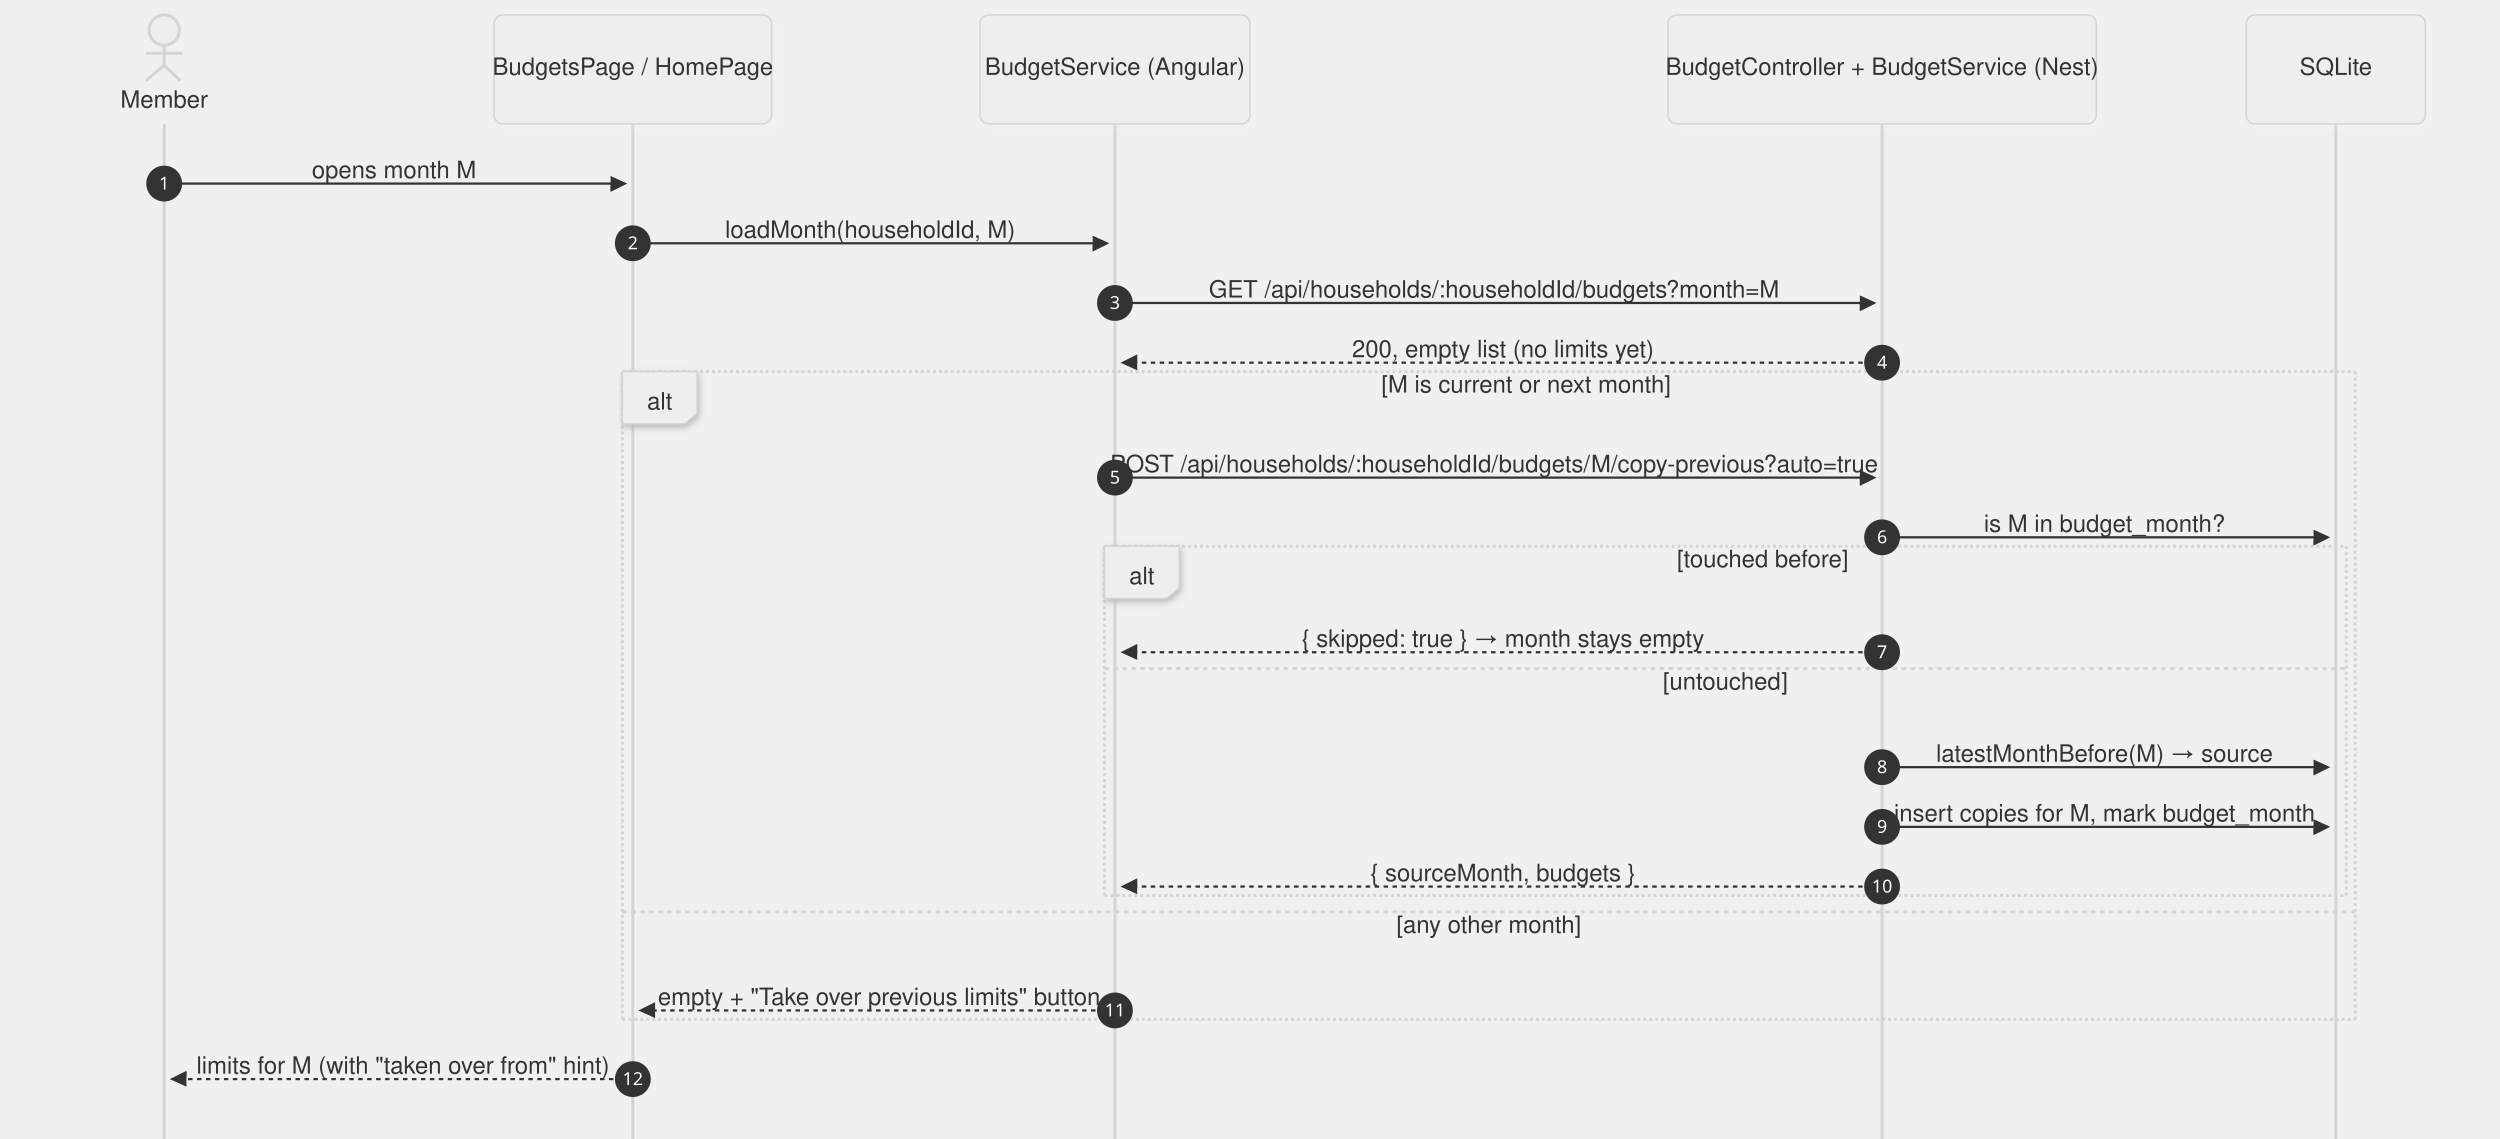
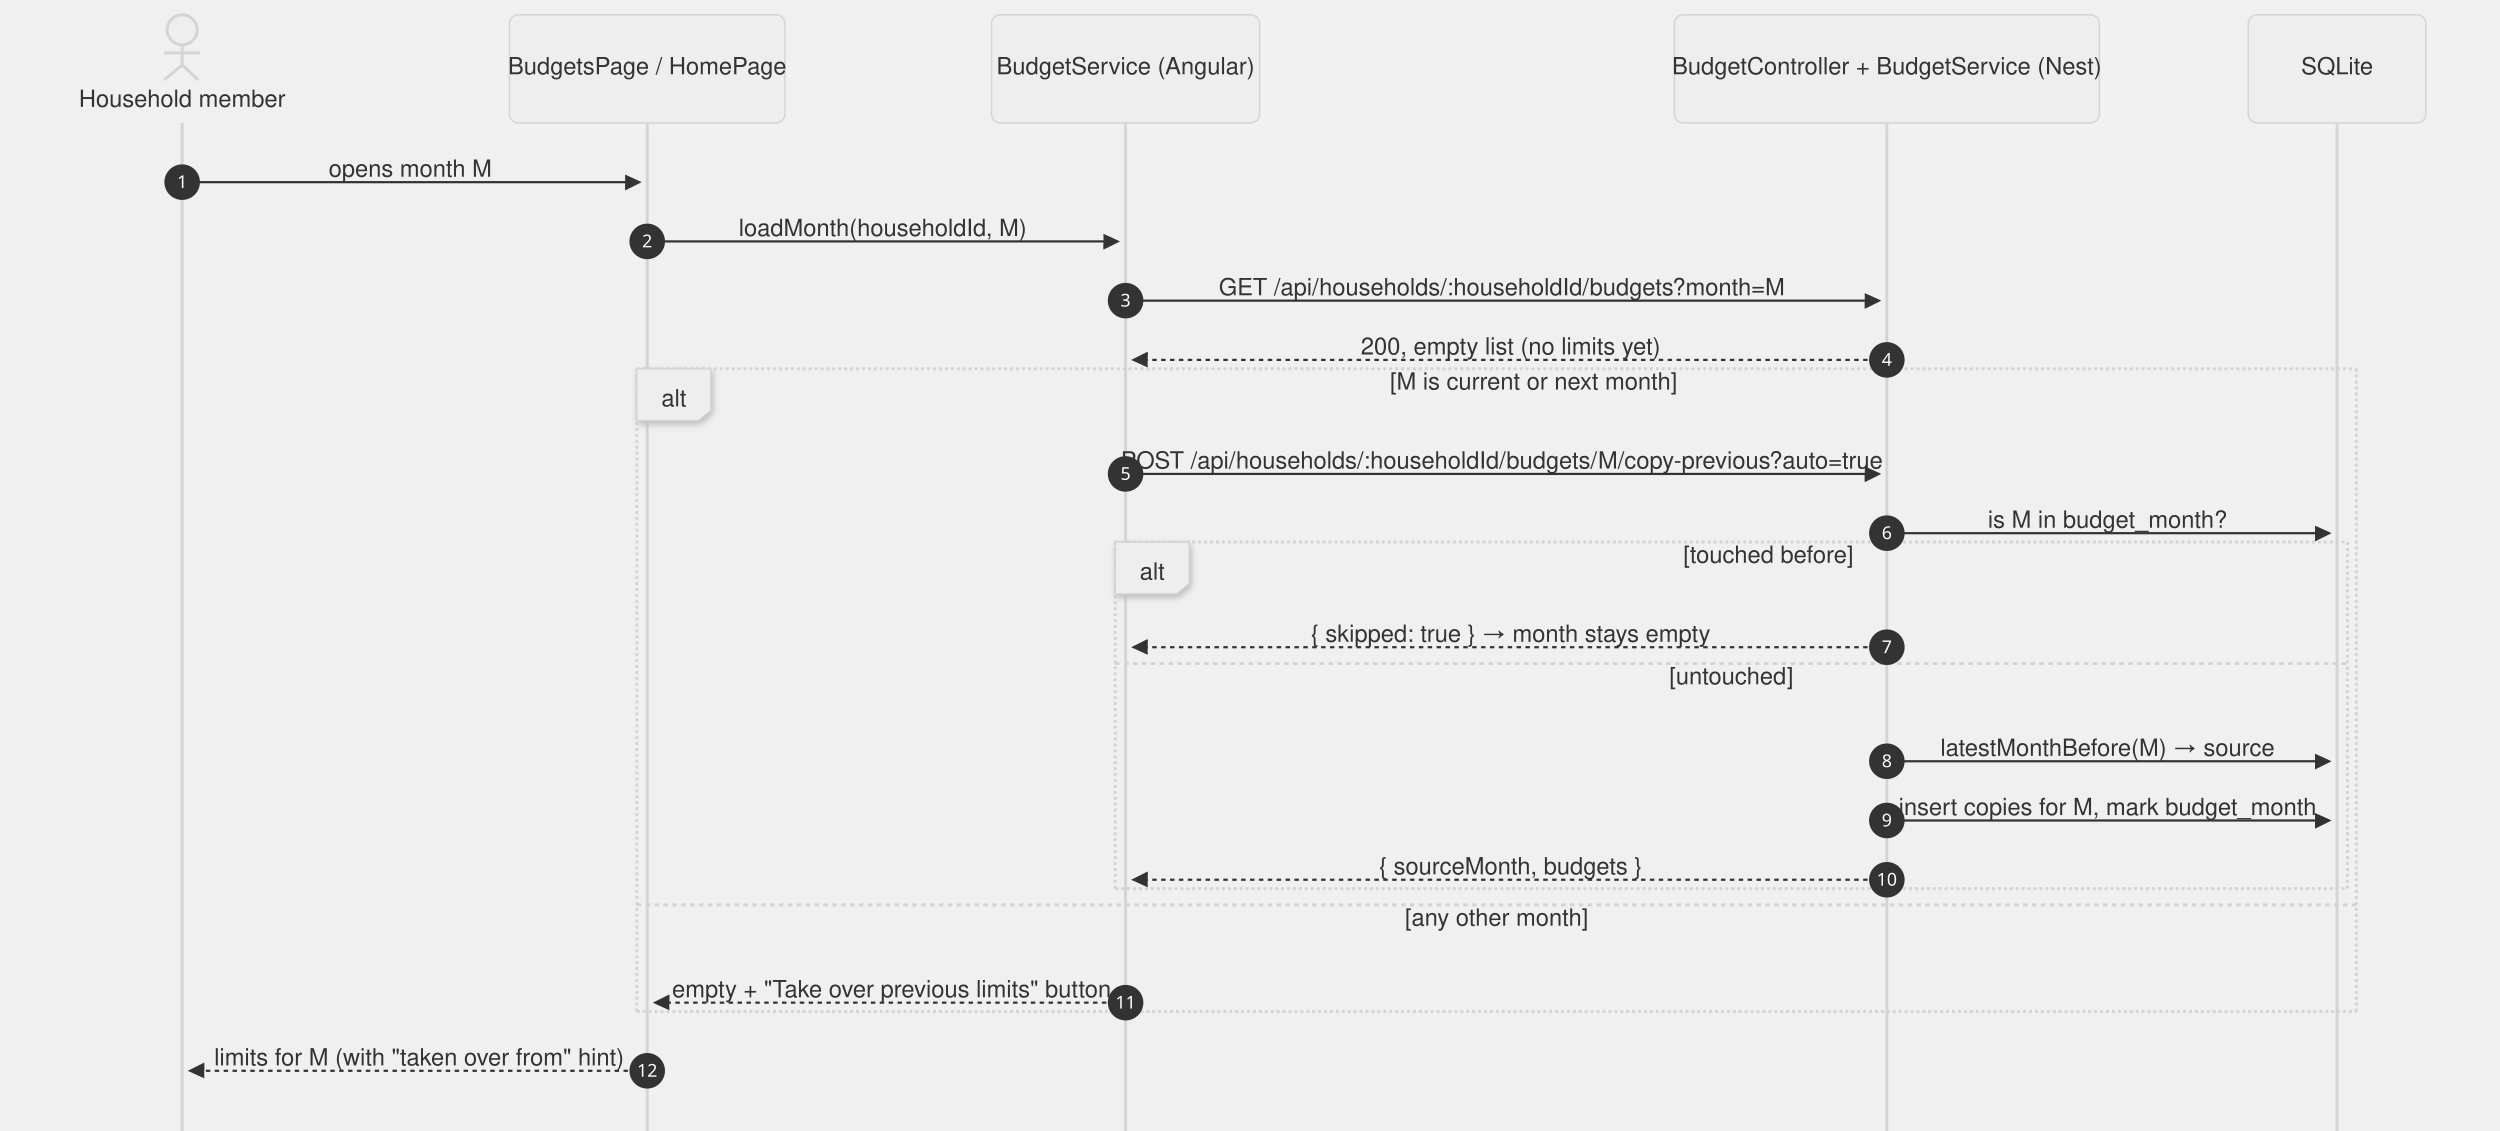
- <svg xmlns="http://www.w3.org/2000/svg" id="my-svg" width="100%" style="max-width: 1675px; background-color: white;" viewBox="-50 -10 1675 763" role="graphics-document document" aria-roledescription="sequence">
+ <svg xmlns="http://www.w3.org/2000/svg" id="my-svg" width="100%" style="max-width: 1688px; background-color: white;" viewBox="-50 -10 1688 763" role="graphics-document document" aria-roledescription="sequence">
  <g>
-     <line id="actor4" x1="1515" y1="73" x2="1515" y2="2000" class="actor-line 200" stroke-width="0.5px" stroke="#999" name="DB" data-et="life-line" data-id="DB" />
+     <line id="actor4" x1="1528" y1="73" x2="1528" y2="2000" class="actor-line 200" stroke-width="0.5px" stroke="#999" name="DB" data-et="life-line" data-id="DB" />
    <g id="root-4" data-look="neo" data-et="participant" data-type="participant" data-id="DB">
-       <rect x="1455" y="0" fill="#eaeaea" stroke="#666" width="120" height="73" name="DB" rx="6" ry="6" class="actor actor-top" data-look="neo" filter="url(#my-svg-drop-shadow)" />
-       <text x="1515" y="36.5" dominant-baseline="central" alignment-baseline="central" class="actor actor-box" style="text-anchor: middle; font-size: 16px; font-weight: 400;">
-         <tspan x="1515" dy="0">SQLite</tspan>
+       <rect x="1468" y="0" fill="#eaeaea" stroke="#666" width="120" height="73" name="DB" rx="6" ry="6" class="actor actor-top" data-look="neo" filter="url(#my-svg-drop-shadow)" />
+       <text x="1528" y="36.5" dominant-baseline="central" alignment-baseline="central" class="actor actor-box" style="text-anchor: middle; font-size: 16px; font-weight: 400;">
+         <tspan x="1528" dy="0">SQLite</tspan>
      </text>
    </g>
  </g>
  <g>
-     <line id="actor3" x1="1211" y1="73" x2="1211" y2="2000" class="actor-line 200" stroke-width="0.5px" stroke="#999" name="API" data-et="life-line" data-id="API" />
+     <line id="actor3" x1="1224" y1="73" x2="1224" y2="2000" class="actor-line 200" stroke-width="0.5px" stroke="#999" name="API" data-et="life-line" data-id="API" />
    <g id="root-3" data-look="neo" data-et="participant" data-type="participant" data-id="API">
-       <rect x="1067.5" y="0" fill="#eaeaea" stroke="#666" width="287" height="73" name="API" rx="6" ry="6" class="actor actor-top" data-look="neo" filter="url(#my-svg-drop-shadow)" />
-       <text x="1211" y="36.5" dominant-baseline="central" alignment-baseline="central" class="actor actor-box" style="text-anchor: middle; font-size: 16px; font-weight: 400;">
-         <tspan x="1211" dy="0">BudgetController + BudgetService (Nest)</tspan>
+       <rect x="1080.5" y="0" fill="#eaeaea" stroke="#666" width="287" height="73" name="API" rx="6" ry="6" class="actor actor-top" data-look="neo" filter="url(#my-svg-drop-shadow)" />
+       <text x="1224" y="36.5" dominant-baseline="central" alignment-baseline="central" class="actor actor-box" style="text-anchor: middle; font-size: 16px; font-weight: 400;">
+         <tspan x="1224" dy="0">BudgetController + BudgetService (Nest)</tspan>
      </text>
    </g>
  </g>
  <g>
-     <line id="actor2" x1="697" y1="73" x2="697" y2="2000" class="actor-line 200" stroke-width="0.5px" stroke="#999" name="S" data-et="life-line" data-id="S" />
+     <line id="actor2" x1="710" y1="73" x2="710" y2="2000" class="actor-line 200" stroke-width="0.5px" stroke="#999" name="S" data-et="life-line" data-id="S" />
    <g id="root-2" data-look="neo" data-et="participant" data-type="participant" data-id="S">
-       <rect x="606.5" y="0" fill="#eaeaea" stroke="#666" width="181" height="73" name="S" rx="6" ry="6" class="actor actor-top" data-look="neo" filter="url(#my-svg-drop-shadow)" />
-       <text x="697" y="36.5" dominant-baseline="central" alignment-baseline="central" class="actor actor-box" style="text-anchor: middle; font-size: 16px; font-weight: 400;">
-         <tspan x="697" dy="0">BudgetService (Angular)</tspan>
+       <rect x="619.5" y="0" fill="#eaeaea" stroke="#666" width="181" height="73" name="S" rx="6" ry="6" class="actor actor-top" data-look="neo" filter="url(#my-svg-drop-shadow)" />
+       <text x="710" y="36.5" dominant-baseline="central" alignment-baseline="central" class="actor actor-box" style="text-anchor: middle; font-size: 16px; font-weight: 400;">
+         <tspan x="710" dy="0">BudgetService (Angular)</tspan>
      </text>
    </g>
  </g>
  <g>
-     <line id="actor1" x1="374" y1="73" x2="374" y2="2000" class="actor-line 200" stroke-width="0.5px" stroke="#999" name="P" data-et="life-line" data-id="P" />
+     <line id="actor1" x1="387" y1="73" x2="387" y2="2000" class="actor-line 200" stroke-width="0.5px" stroke="#999" name="P" data-et="life-line" data-id="P" />
    <g id="root-1" data-look="neo" data-et="participant" data-type="participant" data-id="P">
-       <rect x="281" y="0" fill="#eaeaea" stroke="#666" width="186" height="73" name="P" rx="6" ry="6" class="actor actor-top" data-look="neo" filter="url(#my-svg-drop-shadow)" />
-       <text x="374" y="36.5" dominant-baseline="central" alignment-baseline="central" class="actor actor-box" style="text-anchor: middle; font-size: 16px; font-weight: 400;">
-         <tspan x="374" dy="0">BudgetsPage / HomePage</tspan>
+       <rect x="294" y="0" fill="#eaeaea" stroke="#666" width="186" height="73" name="P" rx="6" ry="6" class="actor actor-top" data-look="neo" filter="url(#my-svg-drop-shadow)" />
+       <text x="387" y="36.5" dominant-baseline="central" alignment-baseline="central" class="actor actor-box" style="text-anchor: middle; font-size: 16px; font-weight: 400;">
+         <tspan x="387" dy="0">BudgetsPage / HomePage</tspan>
      </text>
    </g>
  </g>
  <g>
-     <line id="actor0" x1="60" y1="73" x2="60" y2="2000" class="actor-line 200" stroke-width="0.5px" stroke="#999" name="U" data-et="life-line" data-id="U" />
+     <line id="actor0" x1="73" y1="73" x2="73" y2="2000" class="actor-line 200" stroke-width="0.5px" stroke="#999" name="U" data-et="life-line" data-id="U" />
  </g>
  <style>#my-svg{font-family:Helvetica Neue,Helvetica,Arial,sans-serif;font-size:14px;fill:#000000;}@keyframes edge-animation-frame{from{stroke-dashoffset:0;}}@keyframes dash{to{stroke-dashoffset:0;}}#my-svg .edge-animation-slow{stroke-dasharray:9,5!important;stroke-dashoffset:900;animation:dash 50s linear infinite;stroke-linecap:round;}#my-svg .edge-animation-fast{stroke-dasharray:9,5!important;stroke-dashoffset:900;animation:dash 20s linear infinite;stroke-linecap:round;}#my-svg .error-icon{fill:#552222;}#my-svg .error-text{fill:#552222;stroke:#552222;}#my-svg .edge-thickness-normal{stroke-width:1px;}#my-svg .edge-thickness-thick{stroke-width:3.5px;}#my-svg .edge-pattern-solid{stroke-dasharray:0;}#my-svg .edge-thickness-invisible{stroke-width:0;fill:none;}#my-svg .edge-pattern-dashed{stroke-dasharray:3;}#my-svg .edge-pattern-dotted{stroke-dasharray:2;}#my-svg .marker{fill:#666;stroke:#666;}#my-svg .marker.cross{stroke:#666;}#my-svg svg{font-family:Helvetica Neue,Helvetica,Arial,sans-serif;font-size:14px;}#my-svg p{margin:0;}#my-svg .actor{stroke:hsl(0, 0%, 83%);fill:#eee;stroke-width:1;}#my-svg rect.actor.outer-path[data-look="neo"]{filter:drop-shadow( 1px 2px 2px rgba(185,185,185,1));}#my-svg rect.note[data-look="neo"]{stroke:#999;fill:#666;filter:drop-shadow( 1px 2px 2px rgba(185,185,185,1));}#my-svg text.actor&gt;tspan{fill:#333;stroke:none;}#my-svg .actor-line{stroke:hsl(0, 0%, 83%);}#my-svg .innerArc{stroke-width:1.5;stroke-dasharray:none;}#my-svg .messageLine0{stroke-width:1.5;stroke-dasharray:none;stroke:#333;}#my-svg .messageLine1{stroke-width:1.5;stroke-dasharray:2,2;stroke:#333;}#my-svg [id$="-arrowhead"] path{fill:#333;stroke:#333;}#my-svg .sequenceNumber{fill:white;}#my-svg [id$="-sequencenumber"]{fill:#333;}#my-svg [id$="-crosshead"] path{fill:#333;stroke:#333;}#my-svg .messageText{fill:#333;stroke:none;}#my-svg .labelBox{stroke:hsl(0, 0%, 83%);fill:#eee;filter:drop-shadow( 1px 2px 2px rgba(185,185,185,1));}#my-svg .labelText,#my-svg .labelText&gt;tspan{fill:#333;stroke:none;}#my-svg .loopText,#my-svg .loopText&gt;tspan{fill:#333;stroke:none;}#my-svg .sectionTitle,#my-svg .sectionTitle&gt;tspan{fill:#333;stroke:none;}#my-svg .loopLine{stroke-width:2px;stroke-dasharray:2,2;stroke:hsl(0, 0%, 83%);fill:hsl(0, 0%, 83%);}#my-svg .note{stroke:#999;fill:#666;}#my-svg .noteText,#my-svg .noteText&gt;tspan{fill:#fff;stroke:none;}#my-svg .activation0{fill:#f4f4f4;stroke:#666;}#my-svg .activation1{fill:#f4f4f4;stroke:#666;}#my-svg .activation2{fill:#f4f4f4;stroke:#666;}#my-svg .actorPopupMenu{position:absolute;}#my-svg .actorPopupMenuPanel{position:absolute;fill:#eee;box-shadow:0px 8px 16px 0px rgba(0,0,0,0.2);filter:drop-shadow(3px 5px 2px rgb(0 0 0 / 0.4));}#my-svg .actor-man circle,#my-svg line{fill:#eee;stroke-width:2px;}#my-svg g rect.rect{filter:drop-shadow( 1px 2px 2px rgba(185,185,185,1));stroke:#999;}#my-svg .node .neo-node{stroke:#999;}#my-svg [data-look="neo"].node rect,#my-svg [data-look="neo"].cluster rect,#my-svg [data-look="neo"].node polygon{stroke:url(#my-svg-gradient);filter:drop-shadow( 1px 2px 2px rgba(185,185,185,1));}#my-svg [data-look="neo"].swimlane.cluster rect{filter:none;}#my-svg [data-look="neo"].node path{stroke:url(#my-svg-gradient);stroke-width:1px;}#my-svg [data-look="neo"].node .outer-path{filter:drop-shadow( 1px 2px 2px rgba(185,185,185,1));}#my-svg [data-look="neo"].node .neo-line path{stroke:#999;filter:none;}#my-svg [data-look="neo"].node circle{stroke:url(#my-svg-gradient);filter:drop-shadow( 1px 2px 2px rgba(185,185,185,1));}#my-svg [data-look="neo"].node circle .state-start{fill:#000000;}#my-svg [data-look="neo"].icon-shape .icon{fill:url(#my-svg-gradient);filter:drop-shadow( 1px 2px 2px rgba(185,185,185,1));}#my-svg [data-look="neo"].icon-shape .icon-neo path{stroke:url(#my-svg-gradient);filter:drop-shadow( 1px 2px 2px rgba(185,185,185,1));}#my-svg :root{--mermaid-font-family:"trebuchet ms",verdana,arial,sans-serif;}</style>
  <g />
  <defs>
    <symbol id="my-svg-computer" width="24" height="24">
      <path transform="scale(.5)" d="M2 2v13h20v-13h-20zm18 11h-16v-9h16v9zm-10.228 6l.466-1h3.524l.467 1h-4.457zm14.228 3h-24l2-6h2.104l-1.33 4h18.45l-1.297-4h2.073l2 6zm-5-10h-14v-7h14v7z" />
    </symbol>
  </defs>
  <defs>
    <symbol id="my-svg-database" fill-rule="evenodd" clip-rule="evenodd">
      <path transform="scale(.5)" d="M12.258.001l.256.004.255.005.253.008.251.01.249.012.247.015.246.016.242.019.241.02.239.023.236.024.233.027.231.028.229.031.225.032.223.034.22.036.217.038.214.04.211.041.208.043.205.045.201.046.198.048.194.05.191.051.187.053.183.054.18.056.175.057.172.059.168.06.163.061.16.063.155.064.15.066.074.033.073.033.071.034.07.034.069.035.068.035.067.035.066.035.064.036.064.036.062.036.06.036.06.037.058.037.058.037.055.038.055.038.053.038.052.038.051.039.05.039.048.039.047.039.045.04.044.04.043.04.041.04.04.041.039.041.037.041.036.041.034.041.033.042.032.042.03.042.029.042.027.042.026.043.024.043.023.043.021.043.02.043.018.044.017.043.015.044.013.044.012.044.011.045.009.044.007.045.006.045.004.045.002.045.001.045v17l-.001.045-.002.045-.004.045-.006.045-.007.045-.009.044-.011.045-.012.044-.013.044-.015.044-.017.043-.018.044-.02.043-.021.043-.023.043-.024.043-.026.043-.027.042-.029.042-.03.042-.032.042-.033.042-.034.041-.036.041-.037.041-.039.041-.04.041-.041.04-.043.04-.044.04-.045.04-.047.039-.048.039-.05.039-.051.039-.052.038-.053.038-.055.038-.055.038-.058.037-.058.037-.06.037-.06.036-.062.036-.064.036-.064.036-.066.035-.067.035-.068.035-.069.035-.07.034-.071.034-.073.033-.074.033-.15.066-.155.064-.16.063-.163.061-.168.06-.172.059-.175.057-.18.056-.183.054-.187.053-.191.051-.194.05-.198.048-.201.046-.205.045-.208.043-.211.041-.214.04-.217.038-.22.036-.223.034-.225.032-.229.031-.231.028-.233.027-.236.024-.239.023-.241.02-.242.019-.246.016-.247.015-.249.012-.251.01-.253.008-.255.005-.256.004-.258.001-.258-.001-.256-.004-.255-.005-.253-.008-.251-.01-.249-.012-.247-.015-.245-.016-.243-.019-.241-.02-.238-.023-.236-.024-.234-.027-.231-.028-.228-.031-.226-.032-.223-.034-.22-.036-.217-.038-.214-.04-.211-.041-.208-.043-.204-.045-.201-.046-.198-.048-.195-.05-.19-.051-.187-.053-.184-.054-.179-.056-.176-.057-.172-.059-.167-.06-.164-.061-.159-.063-.155-.064-.151-.066-.074-.033-.072-.033-.072-.034-.07-.034-.069-.035-.068-.035-.067-.035-.066-.035-.064-.036-.063-.036-.062-.036-.061-.036-.06-.037-.058-.037-.057-.037-.056-.038-.055-.038-.053-.038-.052-.038-.051-.039-.049-.039-.049-.039-.046-.039-.046-.04-.044-.04-.043-.04-.041-.04-.04-.041-.039-.041-.037-.041-.036-.041-.034-.041-.033-.042-.032-.042-.03-.042-.029-.042-.027-.042-.026-.043-.024-.043-.023-.043-.021-.043-.02-.043-.018-.044-.017-.043-.015-.044-.013-.044-.012-.044-.011-.045-.009-.044-.007-.045-.006-.045-.004-.045-.002-.045-.001-.045v-17l.001-.045.002-.045.004-.045.006-.045.007-.045.009-.044.011-.045.012-.044.013-.044.015-.044.017-.043.018-.044.02-.043.021-.043.023-.043.024-.043.026-.043.027-.042.029-.042.03-.042.032-.042.033-.042.034-.041.036-.041.037-.041.039-.041.04-.041.041-.04.043-.04.044-.04.046-.04.046-.039.049-.039.049-.039.051-.039.052-.038.053-.038.055-.038.056-.038.057-.037.058-.037.06-.037.061-.036.062-.036.063-.036.064-.036.066-.035.067-.035.068-.035.069-.035.07-.034.072-.034.072-.033.074-.033.151-.066.155-.064.159-.063.164-.061.167-.06.172-.059.176-.057.179-.056.184-.054.187-.053.19-.051.195-.05.198-.048.201-.046.204-.045.208-.043.211-.041.214-.04.217-.038.22-.036.223-.034.226-.032.228-.031.231-.028.234-.027.236-.024.238-.023.241-.02.243-.019.245-.016.247-.015.249-.012.251-.01.253-.008.255-.005.256-.004.258-.001.258.001zm-9.258 20.499v.01l.001.021.003.021.004.022.005.021.006.022.007.022.009.023.01.022.011.023.012.023.013.023.015.023.016.024.017.023.018.024.019.024.021.024.022.025.023.024.024.025.052.049.056.05.061.051.066.051.07.051.075.051.079.052.084.052.088.052.092.052.097.052.102.051.105.052.11.052.114.051.119.051.123.051.127.05.131.05.135.05.139.048.144.049.147.047.152.047.155.047.16.045.163.045.167.043.171.043.176.041.178.041.183.039.187.039.19.037.194.035.197.035.202.033.204.031.209.03.212.029.216.027.219.025.222.024.226.021.23.02.233.018.236.016.24.015.243.012.246.01.249.008.253.005.256.004.259.001.26-.001.257-.004.254-.005.25-.008.247-.011.244-.012.241-.014.237-.016.233-.018.231-.021.226-.021.224-.024.22-.026.216-.027.212-.028.21-.031.205-.031.202-.034.198-.034.194-.036.191-.037.187-.039.183-.04.179-.04.175-.042.172-.043.168-.044.163-.045.16-.046.155-.046.152-.047.148-.048.143-.049.139-.049.136-.05.131-.05.126-.05.123-.051.118-.052.114-.051.11-.052.106-.052.101-.052.096-.052.092-.052.088-.053.083-.051.079-.052.074-.052.07-.051.065-.051.06-.051.056-.05.051-.05.023-.024.023-.025.021-.024.02-.024.019-.024.018-.024.017-.024.015-.023.014-.024.013-.023.012-.023.01-.023.01-.022.008-.022.006-.022.006-.022.004-.022.004-.021.001-.021.001-.021v-4.127l-.077.055-.08.053-.083.054-.085.053-.087.052-.09.052-.093.051-.095.05-.097.05-.1.049-.102.049-.105.048-.106.047-.109.047-.111.046-.114.045-.115.045-.118.044-.12.043-.122.042-.124.042-.126.041-.128.04-.13.04-.132.038-.134.038-.135.037-.138.037-.139.035-.142.035-.143.034-.144.033-.147.032-.148.031-.15.03-.151.03-.153.029-.154.027-.156.027-.158.026-.159.025-.161.024-.162.023-.163.022-.165.021-.166.02-.167.019-.169.018-.169.017-.171.016-.173.015-.173.014-.175.013-.175.012-.177.011-.178.01-.179.008-.179.008-.181.006-.182.005-.182.004-.184.003-.184.002h-.37l-.184-.002-.184-.003-.182-.004-.182-.005-.181-.006-.179-.008-.179-.008-.178-.01-.176-.011-.176-.012-.175-.013-.173-.014-.172-.015-.171-.016-.17-.017-.169-.018-.167-.019-.166-.02-.165-.021-.163-.022-.162-.023-.161-.024-.159-.025-.157-.026-.156-.027-.155-.027-.153-.029-.151-.03-.15-.03-.148-.031-.146-.032-.145-.033-.143-.034-.141-.035-.14-.035-.137-.037-.136-.037-.134-.038-.132-.038-.13-.04-.128-.04-.126-.041-.124-.042-.122-.042-.12-.044-.117-.043-.116-.045-.113-.045-.112-.046-.109-.047-.106-.047-.105-.048-.102-.049-.1-.049-.097-.05-.095-.05-.093-.052-.09-.051-.087-.052-.085-.053-.083-.054-.08-.054-.077-.054v4.127zm0-5.654v.011l.001.021.003.021.004.021.005.022.006.022.007.022.009.022.01.022.011.023.012.023.013.023.015.024.016.023.017.024.018.024.019.024.021.024.022.024.023.025.024.024.052.05.056.05.061.05.066.051.07.051.075.052.079.051.084.052.088.052.092.052.097.052.102.052.105.052.11.051.114.051.119.052.123.05.127.051.131.05.135.049.139.049.144.048.147.048.152.047.155.046.16.045.163.045.167.044.171.042.176.042.178.04.183.04.187.038.19.037.194.036.197.034.202.033.204.032.209.03.212.028.216.027.219.025.222.024.226.022.23.02.233.018.236.016.24.014.243.012.246.01.249.008.253.006.256.003.259.001.26-.001.257-.003.254-.006.25-.008.247-.01.244-.012.241-.015.237-.016.233-.018.231-.02.226-.022.224-.024.22-.025.216-.027.212-.029.21-.03.205-.032.202-.033.198-.035.194-.036.191-.037.187-.039.183-.039.179-.041.175-.042.172-.043.168-.044.163-.045.16-.045.155-.047.152-.047.148-.048.143-.048.139-.05.136-.049.131-.05.126-.051.123-.051.118-.051.114-.052.11-.052.106-.052.101-.052.096-.052.092-.052.088-.052.083-.052.079-.052.074-.051.07-.052.065-.051.06-.05.056-.051.051-.049.023-.025.023-.024.021-.025.02-.024.019-.024.018-.024.017-.024.015-.023.014-.023.013-.024.012-.022.01-.023.01-.023.008-.022.006-.022.006-.022.004-.021.004-.022.001-.021.001-.021v-4.139l-.077.054-.08.054-.083.054-.085.052-.087.053-.09.051-.093.051-.095.051-.097.05-.1.049-.102.049-.105.048-.106.047-.109.047-.111.046-.114.045-.115.044-.118.044-.12.044-.122.042-.124.042-.126.041-.128.04-.13.039-.132.039-.134.038-.135.037-.138.036-.139.036-.142.035-.143.033-.144.033-.147.033-.148.031-.15.03-.151.03-.153.028-.154.028-.156.027-.158.026-.159.025-.161.024-.162.023-.163.022-.165.021-.166.02-.167.019-.169.018-.169.017-.171.016-.173.015-.173.014-.175.013-.175.012-.177.011-.178.009-.179.009-.179.007-.181.007-.182.005-.182.004-.184.003-.184.002h-.37l-.184-.002-.184-.003-.182-.004-.182-.005-.181-.007-.179-.007-.179-.009-.178-.009-.176-.011-.176-.012-.175-.013-.173-.014-.172-.015-.171-.016-.17-.017-.169-.018-.167-.019-.166-.02-.165-.021-.163-.022-.162-.023-.161-.024-.159-.025-.157-.026-.156-.027-.155-.028-.153-.028-.151-.03-.15-.03-.148-.031-.146-.033-.145-.033-.143-.033-.141-.035-.14-.036-.137-.036-.136-.037-.134-.038-.132-.039-.13-.039-.128-.04-.126-.041-.124-.042-.122-.043-.12-.043-.117-.044-.116-.044-.113-.046-.112-.046-.109-.046-.106-.047-.105-.048-.102-.049-.1-.049-.097-.05-.095-.051-.093-.051-.09-.051-.087-.053-.085-.052-.083-.054-.08-.054-.077-.054v4.139zm0-5.666v.011l.001.02.003.022.004.021.005.022.006.021.007.022.009.023.01.022.011.023.012.023.013.023.015.023.016.024.017.024.018.023.019.024.021.025.022.024.023.024.024.025.052.05.056.05.061.05.066.051.07.051.075.052.079.051.084.052.088.052.092.052.097.052.102.052.105.051.11.052.114.051.119.051.123.051.127.05.131.05.135.05.139.049.144.048.147.048.152.047.155.046.16.045.163.045.167.043.171.043.176.042.178.04.183.04.187.038.19.037.194.036.197.034.202.033.204.032.209.03.212.028.216.027.219.025.222.024.226.021.23.02.233.018.236.017.24.014.243.012.246.01.249.008.253.006.256.003.259.001.26-.001.257-.003.254-.006.25-.008.247-.01.244-.013.241-.014.237-.016.233-.018.231-.02.226-.022.224-.024.22-.025.216-.027.212-.029.21-.03.205-.032.202-.033.198-.035.194-.036.191-.037.187-.039.183-.039.179-.041.175-.042.172-.043.168-.044.163-.045.16-.045.155-.047.152-.047.148-.048.143-.049.139-.049.136-.049.131-.051.126-.05.123-.051.118-.052.114-.051.11-.052.106-.052.101-.052.096-.052.092-.052.088-.052.083-.052.079-.052.074-.052.07-.051.065-.051.06-.051.056-.05.051-.049.023-.025.023-.025.021-.024.02-.024.019-.024.018-.024.017-.024.015-.023.014-.024.013-.023.012-.023.01-.022.01-.023.008-.022.006-.022.006-.022.004-.022.004-.021.001-.021.001-.021v-4.153l-.077.054-.08.054-.083.053-.085.053-.087.053-.09.051-.093.051-.095.051-.097.05-.1.049-.102.048-.105.048-.106.048-.109.046-.111.046-.114.046-.115.044-.118.044-.12.043-.122.043-.124.042-.126.041-.128.04-.13.039-.132.039-.134.038-.135.037-.138.036-.139.036-.142.034-.143.034-.144.033-.147.032-.148.032-.15.03-.151.03-.153.028-.154.028-.156.027-.158.026-.159.024-.161.024-.162.023-.163.023-.165.021-.166.02-.167.019-.169.018-.169.017-.171.016-.173.015-.173.014-.175.013-.175.012-.177.01-.178.01-.179.009-.179.007-.181.006-.182.006-.182.004-.184.003-.184.001-.185.001-.185-.001-.184-.001-.184-.003-.182-.004-.182-.006-.181-.006-.179-.007-.179-.009-.178-.01-.176-.01-.176-.012-.175-.013-.173-.014-.172-.015-.171-.016-.17-.017-.169-.018-.167-.019-.166-.02-.165-.021-.163-.023-.162-.023-.161-.024-.159-.024-.157-.026-.156-.027-.155-.028-.153-.028-.151-.03-.15-.03-.148-.032-.146-.032-.145-.033-.143-.034-.141-.034-.14-.036-.137-.036-.136-.037-.134-.038-.132-.039-.13-.039-.128-.041-.126-.041-.124-.041-.122-.043-.12-.043-.117-.044-.116-.044-.113-.046-.112-.046-.109-.046-.106-.048-.105-.048-.102-.048-.1-.05-.097-.049-.095-.051-.093-.051-.09-.052-.087-.052-.085-.053-.083-.053-.08-.054-.077-.054v4.153zm8.74-8.179l-.257.004-.254.005-.25.008-.247.011-.244.012-.241.014-.237.016-.233.018-.231.021-.226.022-.224.023-.22.026-.216.027-.212.028-.21.031-.205.032-.202.033-.198.034-.194.036-.191.038-.187.038-.183.04-.179.041-.175.042-.172.043-.168.043-.163.045-.16.046-.155.046-.152.048-.148.048-.143.048-.139.049-.136.05-.131.05-.126.051-.123.051-.118.051-.114.052-.11.052-.106.052-.101.052-.096.052-.092.052-.088.052-.083.052-.079.052-.074.051-.07.052-.065.051-.06.05-.056.05-.051.05-.023.025-.023.024-.021.024-.02.025-.019.024-.018.024-.017.023-.015.024-.014.023-.013.023-.012.023-.01.023-.01.022-.008.022-.006.023-.006.021-.004.022-.004.021-.001.021-.001.021.001.021.001.021.004.021.004.022.006.021.006.023.008.022.01.022.01.023.012.023.013.023.014.023.015.024.017.023.018.024.019.024.02.025.021.024.023.024.023.025.051.05.056.05.06.05.065.051.07.052.074.051.079.052.083.052.088.052.092.052.096.052.101.052.106.052.11.052.114.052.118.051.123.051.126.051.131.05.136.05.139.049.143.048.148.048.152.048.155.046.16.046.163.045.168.043.172.043.175.042.179.041.183.04.187.038.191.038.194.036.198.034.202.033.205.032.21.031.212.028.216.027.22.026.224.023.226.022.231.021.233.018.237.016.241.014.244.012.247.011.25.008.254.005.257.004.26.001.26-.001.257-.004.254-.005.25-.008.247-.011.244-.012.241-.014.237-.016.233-.018.231-.021.226-.022.224-.023.22-.026.216-.027.212-.028.21-.031.205-.032.202-.033.198-.034.194-.036.191-.038.187-.038.183-.04.179-.041.175-.042.172-.043.168-.043.163-.045.16-.046.155-.046.152-.048.148-.048.143-.048.139-.049.136-.05.131-.05.126-.051.123-.051.118-.051.114-.052.11-.052.106-.052.101-.052.096-.052.092-.052.088-.052.083-.052.079-.052.074-.051.07-.052.065-.051.06-.05.056-.05.051-.05.023-.025.023-.024.021-.024.02-.025.019-.024.018-.024.017-.023.015-.024.014-.023.013-.023.012-.023.01-.023.01-.022.008-.022.006-.023.006-.021.004-.022.004-.021.001-.021.001-.021-.001-.021-.001-.021-.004-.021-.004-.022-.006-.021-.006-.023-.008-.022-.01-.022-.01-.023-.012-.023-.013-.023-.014-.023-.015-.024-.017-.023-.018-.024-.019-.024-.02-.025-.021-.024-.023-.024-.023-.025-.051-.05-.056-.05-.06-.05-.065-.051-.07-.052-.074-.051-.079-.052-.083-.052-.088-.052-.092-.052-.096-.052-.101-.052-.106-.052-.11-.052-.114-.052-.118-.051-.123-.051-.126-.051-.131-.05-.136-.05-.139-.049-.143-.048-.148-.048-.152-.048-.155-.046-.16-.046-.163-.045-.168-.043-.172-.043-.175-.042-.179-.041-.183-.04-.187-.038-.191-.038-.194-.036-.198-.034-.202-.033-.205-.032-.21-.031-.212-.028-.216-.027-.22-.026-.224-.023-.226-.022-.231-.021-.233-.018-.237-.016-.241-.014-.244-.012-.247-.011-.25-.008-.254-.005-.257-.004-.26-.001-.26.001z" />
    </symbol>
  </defs>
  <defs>
    <symbol id="my-svg-clock" width="24" height="24">
      <path transform="scale(.5)" d="M12 2c5.514 0 10 4.486 10 10s-4.486 10-10 10-10-4.486-10-10 4.486-10 10-10zm0-2c-6.627 0-12 5.373-12 12s5.373 12 12 12 12-5.373 12-12-5.373-12-12-12zm5.848 12.459c.202.038.202.333.001.372-1.907.361-6.045 1.111-6.547 1.111-.719 0-1.301-.582-1.301-1.301 0-.512.77-5.447 1.125-7.445.034-.192.312-.181.343.014l.985 6.238 5.394 1.011z" />
    </symbol>
  </defs>
  <defs>
    <marker id="my-svg-arrowhead" refX="7.9" refY="5" markerUnits="userSpaceOnUse" markerWidth="12" markerHeight="12" orient="auto-start-reverse">
      <path d="M -1 0 L 10 5 L 0 10 z" />
    </marker>
  </defs>
  <defs>
    <marker id="my-svg-crosshead" markerWidth="15" markerHeight="8" orient="auto" refX="4" refY="4.5">
      <path fill="none" stroke="#000000" stroke-width="1pt" d="M 1,2 L 6,7 M 6,2 L 1,7" style="stroke-dasharray: 0, 0;" />
    </marker>
  </defs>
  <defs>
    <marker id="my-svg-filled-head" refX="15.5" refY="7" markerWidth="20" markerHeight="28" orient="auto">
      <path d="M 18,7 L9,13 L14,7 L9,1 Z" />
    </marker>
  </defs>
  <defs>
    <marker id="my-svg-sequencenumber" refX="15" refY="15" markerWidth="60" markerHeight="40" orient="auto">
      <circle cx="15" cy="15" r="6" />
    </marker>
  </defs>
  <defs>
    <marker id="my-svg-solidTopArrowHead" refX="7.9" refY="7.25" markerUnits="userSpaceOnUse" markerWidth="12" markerHeight="12" orient="auto-start-reverse">
      <path d="M 0 0 L 10 8 L 0 8 z" />
    </marker>
  </defs>
  <defs>
    <marker id="my-svg-solidBottomArrowHead" refX="7.9" refY="0.75" markerUnits="userSpaceOnUse" markerWidth="12" markerHeight="12" orient="auto-start-reverse">
      <path d="M 0 0 L 10 0 L 0 8 z" />
    </marker>
  </defs>
  <defs>
    <marker id="my-svg-stickTopArrowHead" refX="7.5" refY="7" markerUnits="userSpaceOnUse" markerWidth="12" markerHeight="12" orient="auto-start-reverse">
      <path d="M 0 0 L 7 7" stroke="black" stroke-width="1.5" fill="none" />
    </marker>
  </defs>
  <defs>
    <marker id="my-svg-stickBottomArrowHead" refX="7.5" refY="0" markerUnits="userSpaceOnUse" markerWidth="12" markerHeight="12" orient="auto-start-reverse">
      <path d="M 0 7 L 7 0" stroke="black" stroke-width="1.5" fill="none" />
    </marker>
  </defs>
  <defs>
    <filter id="my-svg-drop-shadow" height="130%" width="130%">
      <feDropShadow dx="4" dy="4" stdDeviation="0" flood-opacity="0.06" flood-color="#FFFFFF" />
    </filter>
  </defs>
  <g data-et="control-structure" data-id="i14">
-     <line x1="690" y1="356" x2="1522" y2="356" class="loopLine" />
-     <line x1="1522" y1="356" x2="1522" y2="590" class="loopLine" />
-     <line x1="690" y1="590" x2="1522" y2="590" class="loopLine" />
-     <line x1="690" y1="356" x2="690" y2="590" class="loopLine" />
-     <line x1="690" y1="438" x2="1522" y2="438" class="loopLine" style="stroke-dasharray: 3, 3;" />
-     <polygon points="690,356 740,356 740,384 731.6,391 690,391" class="labelBox" />
-     <text x="715" y="376" text-anchor="middle" dominant-baseline="middle" alignment-baseline="middle" class="labelText" style="font-size: 16px; font-weight: 400;">alt</text>
-     <text x="1131" y="370" text-anchor="middle" class="loopText" style="font-size: 16px; font-weight: 400;">
-       <tspan x="1131">[touched before]</tspan>
+     <line x1="703" y1="356" x2="1535" y2="356" class="loopLine" />
+     <line x1="1535" y1="356" x2="1535" y2="590" class="loopLine" />
+     <line x1="703" y1="590" x2="1535" y2="590" class="loopLine" />
+     <line x1="703" y1="356" x2="703" y2="590" class="loopLine" />
+     <line x1="703" y1="438" x2="1535" y2="438" class="loopLine" style="stroke-dasharray: 3, 3;" />
+     <polygon points="703,356 753,356 753,384 744.6,391 703,391" class="labelBox" />
+     <text x="728" y="376" text-anchor="middle" dominant-baseline="middle" alignment-baseline="middle" class="labelText" style="font-size: 16px; font-weight: 400;">alt</text>
+     <text x="1144" y="370" text-anchor="middle" class="loopText" style="font-size: 16px; font-weight: 400;">
+       <tspan x="1144">[touched before]</tspan>
    </text>
-     <text x="1106" y="452" text-anchor="middle" class="sectionTitle" style="font-size: 16px; font-weight: 400;">[untouched]</text>
+     <text x="1119" y="452" text-anchor="middle" class="sectionTitle" style="font-size: 16px; font-weight: 400;">[untouched]</text>
  </g>
  <g data-et="control-structure" data-id="i17">
-     <line x1="367" y1="239" x2="1528" y2="239" class="loopLine" />
-     <line x1="1528" y1="239" x2="1528" y2="673" class="loopLine" />
-     <line x1="367" y1="673" x2="1528" y2="673" class="loopLine" />
-     <line x1="367" y1="239" x2="367" y2="673" class="loopLine" />
-     <line x1="367" y1="601" x2="1528" y2="601" class="loopLine" style="stroke-dasharray: 3, 3;" />
-     <polygon points="367,239 417,239 417,267 408.6,274 367,274" class="labelBox" />
-     <text x="392" y="259" text-anchor="middle" dominant-baseline="middle" alignment-baseline="middle" class="labelText" style="font-size: 16px; font-weight: 400;">alt</text>
-     <text x="972.5" y="253" text-anchor="middle" class="loopText" style="font-size: 16px; font-weight: 400;">
-       <tspan x="972.5">[M is current or next month]</tspan>
+     <line x1="380" y1="239" x2="1541" y2="239" class="loopLine" />
+     <line x1="1541" y1="239" x2="1541" y2="673" class="loopLine" />
+     <line x1="380" y1="673" x2="1541" y2="673" class="loopLine" />
+     <line x1="380" y1="239" x2="380" y2="673" class="loopLine" />
+     <line x1="380" y1="601" x2="1541" y2="601" class="loopLine" style="stroke-dasharray: 3, 3;" />
+     <polygon points="380,239 430,239 430,267 421.6,274 380,274" class="labelBox" />
+     <text x="405" y="259" text-anchor="middle" dominant-baseline="middle" alignment-baseline="middle" class="labelText" style="font-size: 16px; font-weight: 400;">alt</text>
+     <text x="985.5" y="253" text-anchor="middle" class="loopText" style="font-size: 16px; font-weight: 400;">
+       <tspan x="985.5">[M is current or next month]</tspan>
    </text>
-     <text x="947.5" y="615" text-anchor="middle" class="sectionTitle" style="font-size: 16px; font-weight: 400;">[any other month]</text>
+     <text x="960.5" y="615" text-anchor="middle" class="sectionTitle" style="font-size: 16px; font-weight: 400;">[any other month]</text>
  </g>
  <g class="actor-man actor-top" name="U" data-et="participant" data-type="actor" data-id="U" style="stroke: rgb(212, 212, 212);">
-     <line id="actor-man-torso0" x1="60" y1="20.308" x2="60" y2="33.846" />
-     <line id="actor-man-arms0" x1="47.815" y1="25.723" x2="72.185" y2="25.723" />
-     <line x1="47.815" y1="44" x2="60" y2="33.846" />
-     <line x1="60" y1="33.846" x2="70.831" y2="44" />
-     <circle cx="60" cy="10.154" r="10.154" width="120" height="73" />
-     <text x="60" y="58.5" dominant-baseline="central" alignment-baseline="central" class="actor actor-man" style="text-anchor: middle; font-size: 16px; font-weight: 400;">
-       <tspan x="60" dy="0">Member</tspan>
+     <line id="actor-man-torso0" x1="73" y1="20.308" x2="73" y2="33.846" />
+     <line id="actor-man-arms0" x1="60.815" y1="25.723" x2="85.185" y2="25.723" />
+     <line x1="60.815" y1="44" x2="73" y2="33.846" />
+     <line x1="73" y1="33.846" x2="83.831" y2="44" />
+     <circle cx="73" cy="10.154" r="10.154" width="146" height="73" />
+     <text x="73" y="58.5" dominant-baseline="central" alignment-baseline="central" class="actor actor-man" style="text-anchor: middle; font-size: 16px; font-weight: 400;">
+       <tspan x="73" dy="0">Household member</tspan>
    </text>
  </g>
-   <text x="214" y="88" text-anchor="middle" dominant-baseline="middle" alignment-baseline="middle" class="messageText" dy="1em" style="font-size: 16px; font-weight: 400;">opens month M</text>
-   <line x1="67" y1="113" x2="367" y2="113" class="messageLine0" data-et="message" data-id="i1" data-from="U" data-to="P" stroke-width="2" stroke="none" marker-end="url(#my-svg-arrowhead)" style="fill: none;" />
-   <line x1="60" y1="113" x2="60" y2="113" stroke-width="0" marker-start="url(#my-svg-sequencenumber)" />
-   <text x="60" y="117" font-family="sans-serif" font-size="12px" text-anchor="middle" class="sequenceNumber">1</text>
-   <text x="533" y="128" text-anchor="middle" dominant-baseline="middle" alignment-baseline="middle" class="messageText" dy="1em" style="font-size: 16px; font-weight: 400;">loadMonth(householdId, M)</text>
-   <line x1="381" y1="153" x2="690" y2="153" class="messageLine0" data-et="message" data-id="i2" data-from="P" data-to="S" stroke-width="2" stroke="none" marker-end="url(#my-svg-arrowhead)" style="fill: none;" />
-   <line x1="374" y1="153" x2="374" y2="153" stroke-width="0" marker-start="url(#my-svg-sequencenumber)" />
-   <text x="374" y="157" font-family="sans-serif" font-size="12px" text-anchor="middle" class="sequenceNumber">2</text>
-   <text x="951" y="168" text-anchor="middle" dominant-baseline="middle" alignment-baseline="middle" class="messageText" dy="1em" style="font-size: 16px; font-weight: 400;">GET /api/households/:householdId/budgets?month=M</text>
-   <line x1="704" y1="193" x2="1204" y2="193" class="messageLine0" data-et="message" data-id="i3" data-from="S" data-to="API" stroke-width="2" stroke="none" marker-end="url(#my-svg-arrowhead)" style="fill: none;" />
-   <line x1="697" y1="193" x2="697" y2="193" stroke-width="0" marker-start="url(#my-svg-sequencenumber)" />
-   <text x="697" y="197" font-family="sans-serif" font-size="12px" text-anchor="middle" class="sequenceNumber">3</text>
-   <text x="957" y="208" text-anchor="middle" dominant-baseline="middle" alignment-baseline="middle" class="messageText" dy="1em" style="font-size: 16px; font-weight: 400;">200, empty list (no limits yet)</text>
-   <line x1="1216" y1="233" x2="704" y2="233" class="messageLine1" data-et="message" data-id="i4" data-from="API" data-to="S" stroke-width="2" stroke="none" marker-end="url(#my-svg-arrowhead)" style="stroke-dasharray: 3, 3; fill: none;" />
-   <line x1="1211" y1="233" x2="1211" y2="233" stroke-width="0" marker-start="url(#my-svg-sequencenumber)" />
-   <text x="1211" y="237" font-family="sans-serif" font-size="12px" text-anchor="middle" class="sequenceNumber">4</text>
-   <text x="951" y="285" text-anchor="middle" dominant-baseline="middle" alignment-baseline="middle" class="messageText" dy="1em" style="font-size: 16px; font-weight: 400;">POST /api/households/:householdId/budgets/M/copy-previous?auto=true</text>
-   <line x1="704" y1="310" x2="1204" y2="310" class="messageLine0" data-et="message" data-id="i6" data-from="S" data-to="API" stroke-width="2" stroke="none" marker-end="url(#my-svg-arrowhead)" style="fill: none;" />
-   <line x1="697" y1="310" x2="697" y2="310" stroke-width="0" marker-start="url(#my-svg-sequencenumber)" />
-   <text x="697" y="314" font-family="sans-serif" font-size="12px" text-anchor="middle" class="sequenceNumber">5</text>
-   <text x="1360" y="325" text-anchor="middle" dominant-baseline="middle" alignment-baseline="middle" class="messageText" dy="1em" style="font-size: 16px; font-weight: 400;">is M in budget_month?</text>
-   <line x1="1218" y1="350" x2="1508" y2="350" class="messageLine0" data-et="message" data-id="i7" data-from="API" data-to="DB" stroke-width="2" stroke="none" marker-end="url(#my-svg-arrowhead)" style="fill: none;" />
-   <line x1="1211" y1="350" x2="1211" y2="350" stroke-width="0" marker-start="url(#my-svg-sequencenumber)" />
-   <text x="1211" y="354" font-family="sans-serif" font-size="12px" text-anchor="middle" class="sequenceNumber">6</text>
-   <text x="957" y="402" text-anchor="middle" dominant-baseline="middle" alignment-baseline="middle" class="messageText" dy="1em" style="font-size: 16px; font-weight: 400;">{ skipped: true } → month stays empty</text>
-   <line x1="1216" y1="427" x2="704" y2="427" class="messageLine1" data-et="message" data-id="i9" data-from="API" data-to="S" stroke-width="2" stroke="none" marker-end="url(#my-svg-arrowhead)" style="stroke-dasharray: 3, 3; fill: none;" />
-   <line x1="1211" y1="427" x2="1211" y2="427" stroke-width="0" marker-start="url(#my-svg-sequencenumber)" />
-   <text x="1211" y="431" font-family="sans-serif" font-size="12px" text-anchor="middle" class="sequenceNumber">7</text>
-   <text x="1360" y="479" text-anchor="middle" dominant-baseline="middle" alignment-baseline="middle" class="messageText" dy="1em" style="font-size: 16px; font-weight: 400;">latestMonthBefore(M) → source</text>
-   <line x1="1218" y1="504" x2="1508" y2="504" class="messageLine0" data-et="message" data-id="i11" data-from="API" data-to="DB" stroke-width="2" stroke="none" marker-end="url(#my-svg-arrowhead)" style="fill: none;" />
-   <line x1="1211" y1="504" x2="1211" y2="504" stroke-width="0" marker-start="url(#my-svg-sequencenumber)" />
-   <text x="1211" y="508" font-family="sans-serif" font-size="12px" text-anchor="middle" class="sequenceNumber">8</text>
-   <text x="1360" y="519" text-anchor="middle" dominant-baseline="middle" alignment-baseline="middle" class="messageText" dy="1em" style="font-size: 16px; font-weight: 400;">insert copies for M, mark budget_month</text>
-   <line x1="1218" y1="544" x2="1508" y2="544" class="messageLine0" data-et="message" data-id="i12" data-from="API" data-to="DB" stroke-width="2" stroke="none" marker-end="url(#my-svg-arrowhead)" style="fill: none;" />
-   <line x1="1211" y1="544" x2="1211" y2="544" stroke-width="0" marker-start="url(#my-svg-sequencenumber)" />
-   <text x="1211" y="548" font-family="sans-serif" font-size="12px" text-anchor="middle" class="sequenceNumber">9</text>
-   <text x="957" y="559" text-anchor="middle" dominant-baseline="middle" alignment-baseline="middle" class="messageText" dy="1em" style="font-size: 16px; font-weight: 400;">{ sourceMonth, budgets }</text>
-   <line x1="1216" y1="584" x2="704" y2="584" class="messageLine1" data-et="message" data-id="i13" data-from="API" data-to="S" stroke-width="2" stroke="none" marker-end="url(#my-svg-arrowhead)" style="stroke-dasharray: 3, 3; fill: none;" />
-   <line x1="1211" y1="584" x2="1211" y2="584" stroke-width="0" marker-start="url(#my-svg-sequencenumber)" />
-   <text x="1211" y="588" font-family="sans-serif" font-size="12px" text-anchor="middle" class="sequenceNumber">10</text>
-   <text x="539" y="642" text-anchor="middle" dominant-baseline="middle" alignment-baseline="middle" class="messageText" dy="1em" style="font-size: 16px; font-weight: 400;">empty + "Take over previous limits" button</text>
-   <line x1="702" y1="667" x2="381" y2="667" class="messageLine1" data-et="message" data-id="i16" data-from="S" data-to="P" stroke-width="2" stroke="none" marker-end="url(#my-svg-arrowhead)" style="stroke-dasharray: 3, 3; fill: none;" />
-   <line x1="697" y1="667" x2="697" y2="667" stroke-width="0" marker-start="url(#my-svg-sequencenumber)" />
-   <text x="697" y="671" font-family="sans-serif" font-size="12px" text-anchor="middle" class="sequenceNumber">11</text>
-   <text x="220" y="688" text-anchor="middle" dominant-baseline="middle" alignment-baseline="middle" class="messageText" dy="1em" style="font-size: 16px; font-weight: 400;">limits for M (with "taken over from" hint)</text>
-   <line x1="379" y1="713" x2="67" y2="713" class="messageLine1" data-et="message" data-id="i18" data-from="P" data-to="U" stroke-width="2" stroke="none" marker-end="url(#my-svg-arrowhead)" style="stroke-dasharray: 3, 3; fill: none;" />
-   <line x1="374" y1="713" x2="374" y2="713" stroke-width="0" marker-start="url(#my-svg-sequencenumber)" />
-   <text x="374" y="717" font-family="sans-serif" font-size="12px" text-anchor="middle" class="sequenceNumber">12</text>
+   <text x="227" y="88" text-anchor="middle" dominant-baseline="middle" alignment-baseline="middle" class="messageText" dy="1em" style="font-size: 16px; font-weight: 400;">opens month M</text>
+   <line x1="80" y1="113" x2="380" y2="113" class="messageLine0" data-et="message" data-id="i1" data-from="U" data-to="P" stroke-width="2" stroke="none" marker-end="url(#my-svg-arrowhead)" style="fill: none;" />
+   <line x1="73" y1="113" x2="73" y2="113" stroke-width="0" marker-start="url(#my-svg-sequencenumber)" />
+   <text x="73" y="117" font-family="sans-serif" font-size="12px" text-anchor="middle" class="sequenceNumber">1</text>
+   <text x="546" y="128" text-anchor="middle" dominant-baseline="middle" alignment-baseline="middle" class="messageText" dy="1em" style="font-size: 16px; font-weight: 400;">loadMonth(householdId, M)</text>
+   <line x1="394" y1="153" x2="703" y2="153" class="messageLine0" data-et="message" data-id="i2" data-from="P" data-to="S" stroke-width="2" stroke="none" marker-end="url(#my-svg-arrowhead)" style="fill: none;" />
+   <line x1="387" y1="153" x2="387" y2="153" stroke-width="0" marker-start="url(#my-svg-sequencenumber)" />
+   <text x="387" y="157" font-family="sans-serif" font-size="12px" text-anchor="middle" class="sequenceNumber">2</text>
+   <text x="964" y="168" text-anchor="middle" dominant-baseline="middle" alignment-baseline="middle" class="messageText" dy="1em" style="font-size: 16px; font-weight: 400;">GET /api/households/:householdId/budgets?month=M</text>
+   <line x1="717" y1="193" x2="1217" y2="193" class="messageLine0" data-et="message" data-id="i3" data-from="S" data-to="API" stroke-width="2" stroke="none" marker-end="url(#my-svg-arrowhead)" style="fill: none;" />
+   <line x1="710" y1="193" x2="710" y2="193" stroke-width="0" marker-start="url(#my-svg-sequencenumber)" />
+   <text x="710" y="197" font-family="sans-serif" font-size="12px" text-anchor="middle" class="sequenceNumber">3</text>
+   <text x="970" y="208" text-anchor="middle" dominant-baseline="middle" alignment-baseline="middle" class="messageText" dy="1em" style="font-size: 16px; font-weight: 400;">200, empty list (no limits yet)</text>
+   <line x1="1229" y1="233" x2="717" y2="233" class="messageLine1" data-et="message" data-id="i4" data-from="API" data-to="S" stroke-width="2" stroke="none" marker-end="url(#my-svg-arrowhead)" style="stroke-dasharray: 3, 3; fill: none;" />
+   <line x1="1224" y1="233" x2="1224" y2="233" stroke-width="0" marker-start="url(#my-svg-sequencenumber)" />
+   <text x="1224" y="237" font-family="sans-serif" font-size="12px" text-anchor="middle" class="sequenceNumber">4</text>
+   <text x="964" y="285" text-anchor="middle" dominant-baseline="middle" alignment-baseline="middle" class="messageText" dy="1em" style="font-size: 16px; font-weight: 400;">POST /api/households/:householdId/budgets/M/copy-previous?auto=true</text>
+   <line x1="717" y1="310" x2="1217" y2="310" class="messageLine0" data-et="message" data-id="i6" data-from="S" data-to="API" stroke-width="2" stroke="none" marker-end="url(#my-svg-arrowhead)" style="fill: none;" />
+   <line x1="710" y1="310" x2="710" y2="310" stroke-width="0" marker-start="url(#my-svg-sequencenumber)" />
+   <text x="710" y="314" font-family="sans-serif" font-size="12px" text-anchor="middle" class="sequenceNumber">5</text>
+   <text x="1373" y="325" text-anchor="middle" dominant-baseline="middle" alignment-baseline="middle" class="messageText" dy="1em" style="font-size: 16px; font-weight: 400;">is M in budget_month?</text>
+   <line x1="1231" y1="350" x2="1521" y2="350" class="messageLine0" data-et="message" data-id="i7" data-from="API" data-to="DB" stroke-width="2" stroke="none" marker-end="url(#my-svg-arrowhead)" style="fill: none;" />
+   <line x1="1224" y1="350" x2="1224" y2="350" stroke-width="0" marker-start="url(#my-svg-sequencenumber)" />
+   <text x="1224" y="354" font-family="sans-serif" font-size="12px" text-anchor="middle" class="sequenceNumber">6</text>
+   <text x="970" y="402" text-anchor="middle" dominant-baseline="middle" alignment-baseline="middle" class="messageText" dy="1em" style="font-size: 16px; font-weight: 400;">{ skipped: true } → month stays empty</text>
+   <line x1="1229" y1="427" x2="717" y2="427" class="messageLine1" data-et="message" data-id="i9" data-from="API" data-to="S" stroke-width="2" stroke="none" marker-end="url(#my-svg-arrowhead)" style="stroke-dasharray: 3, 3; fill: none;" />
+   <line x1="1224" y1="427" x2="1224" y2="427" stroke-width="0" marker-start="url(#my-svg-sequencenumber)" />
+   <text x="1224" y="431" font-family="sans-serif" font-size="12px" text-anchor="middle" class="sequenceNumber">7</text>
+   <text x="1373" y="479" text-anchor="middle" dominant-baseline="middle" alignment-baseline="middle" class="messageText" dy="1em" style="font-size: 16px; font-weight: 400;">latestMonthBefore(M) → source</text>
+   <line x1="1231" y1="504" x2="1521" y2="504" class="messageLine0" data-et="message" data-id="i11" data-from="API" data-to="DB" stroke-width="2" stroke="none" marker-end="url(#my-svg-arrowhead)" style="fill: none;" />
+   <line x1="1224" y1="504" x2="1224" y2="504" stroke-width="0" marker-start="url(#my-svg-sequencenumber)" />
+   <text x="1224" y="508" font-family="sans-serif" font-size="12px" text-anchor="middle" class="sequenceNumber">8</text>
+   <text x="1373" y="519" text-anchor="middle" dominant-baseline="middle" alignment-baseline="middle" class="messageText" dy="1em" style="font-size: 16px; font-weight: 400;">insert copies for M, mark budget_month</text>
+   <line x1="1231" y1="544" x2="1521" y2="544" class="messageLine0" data-et="message" data-id="i12" data-from="API" data-to="DB" stroke-width="2" stroke="none" marker-end="url(#my-svg-arrowhead)" style="fill: none;" />
+   <line x1="1224" y1="544" x2="1224" y2="544" stroke-width="0" marker-start="url(#my-svg-sequencenumber)" />
+   <text x="1224" y="548" font-family="sans-serif" font-size="12px" text-anchor="middle" class="sequenceNumber">9</text>
+   <text x="970" y="559" text-anchor="middle" dominant-baseline="middle" alignment-baseline="middle" class="messageText" dy="1em" style="font-size: 16px; font-weight: 400;">{ sourceMonth, budgets }</text>
+   <line x1="1229" y1="584" x2="717" y2="584" class="messageLine1" data-et="message" data-id="i13" data-from="API" data-to="S" stroke-width="2" stroke="none" marker-end="url(#my-svg-arrowhead)" style="stroke-dasharray: 3, 3; fill: none;" />
+   <line x1="1224" y1="584" x2="1224" y2="584" stroke-width="0" marker-start="url(#my-svg-sequencenumber)" />
+   <text x="1224" y="588" font-family="sans-serif" font-size="12px" text-anchor="middle" class="sequenceNumber">10</text>
+   <text x="552" y="642" text-anchor="middle" dominant-baseline="middle" alignment-baseline="middle" class="messageText" dy="1em" style="font-size: 16px; font-weight: 400;">empty + "Take over previous limits" button</text>
+   <line x1="715" y1="667" x2="394" y2="667" class="messageLine1" data-et="message" data-id="i16" data-from="S" data-to="P" stroke-width="2" stroke="none" marker-end="url(#my-svg-arrowhead)" style="stroke-dasharray: 3, 3; fill: none;" />
+   <line x1="710" y1="667" x2="710" y2="667" stroke-width="0" marker-start="url(#my-svg-sequencenumber)" />
+   <text x="710" y="671" font-family="sans-serif" font-size="12px" text-anchor="middle" class="sequenceNumber">11</text>
+   <text x="233" y="688" text-anchor="middle" dominant-baseline="middle" alignment-baseline="middle" class="messageText" dy="1em" style="font-size: 16px; font-weight: 400;">limits for M (with "taken over from" hint)</text>
+   <line x1="392" y1="713" x2="80" y2="713" class="messageLine1" data-et="message" data-id="i18" data-from="P" data-to="U" stroke-width="2" stroke="none" marker-end="url(#my-svg-arrowhead)" style="stroke-dasharray: 3, 3; fill: none;" />
+   <line x1="387" y1="713" x2="387" y2="713" stroke-width="0" marker-start="url(#my-svg-sequencenumber)" />
+   <text x="387" y="717" font-family="sans-serif" font-size="12px" text-anchor="middle" class="sequenceNumber">12</text>
</svg>
